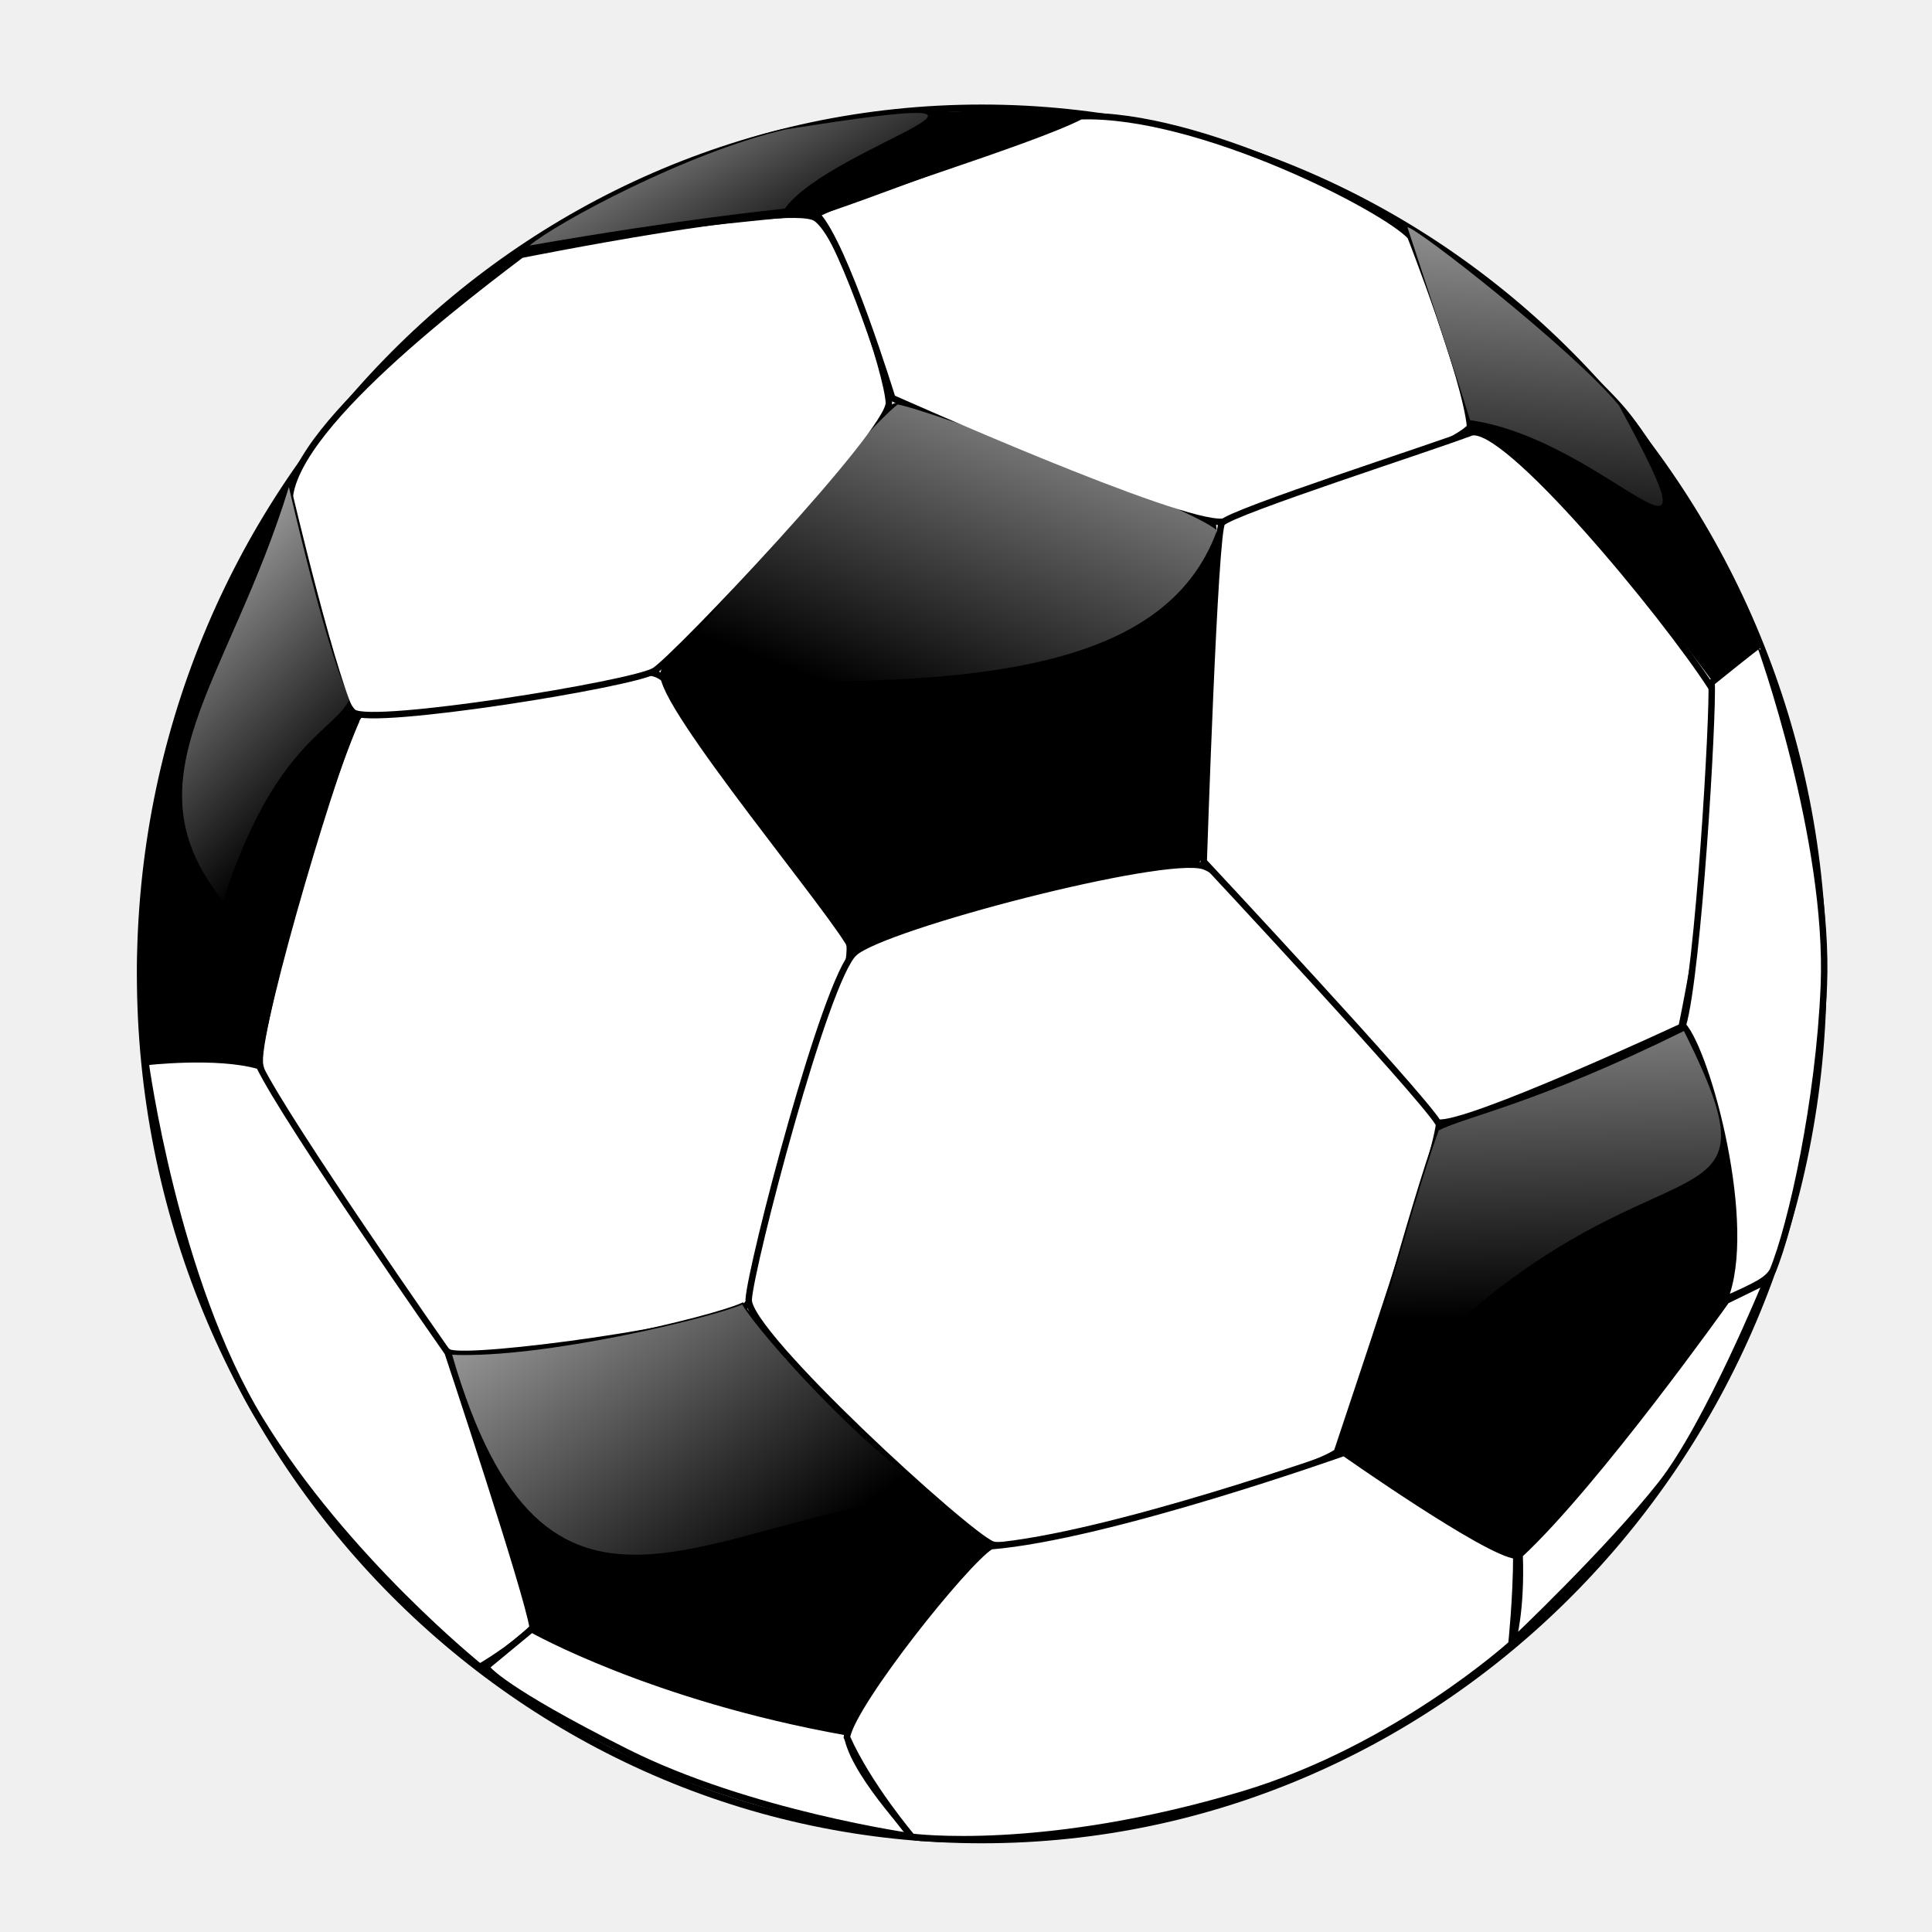
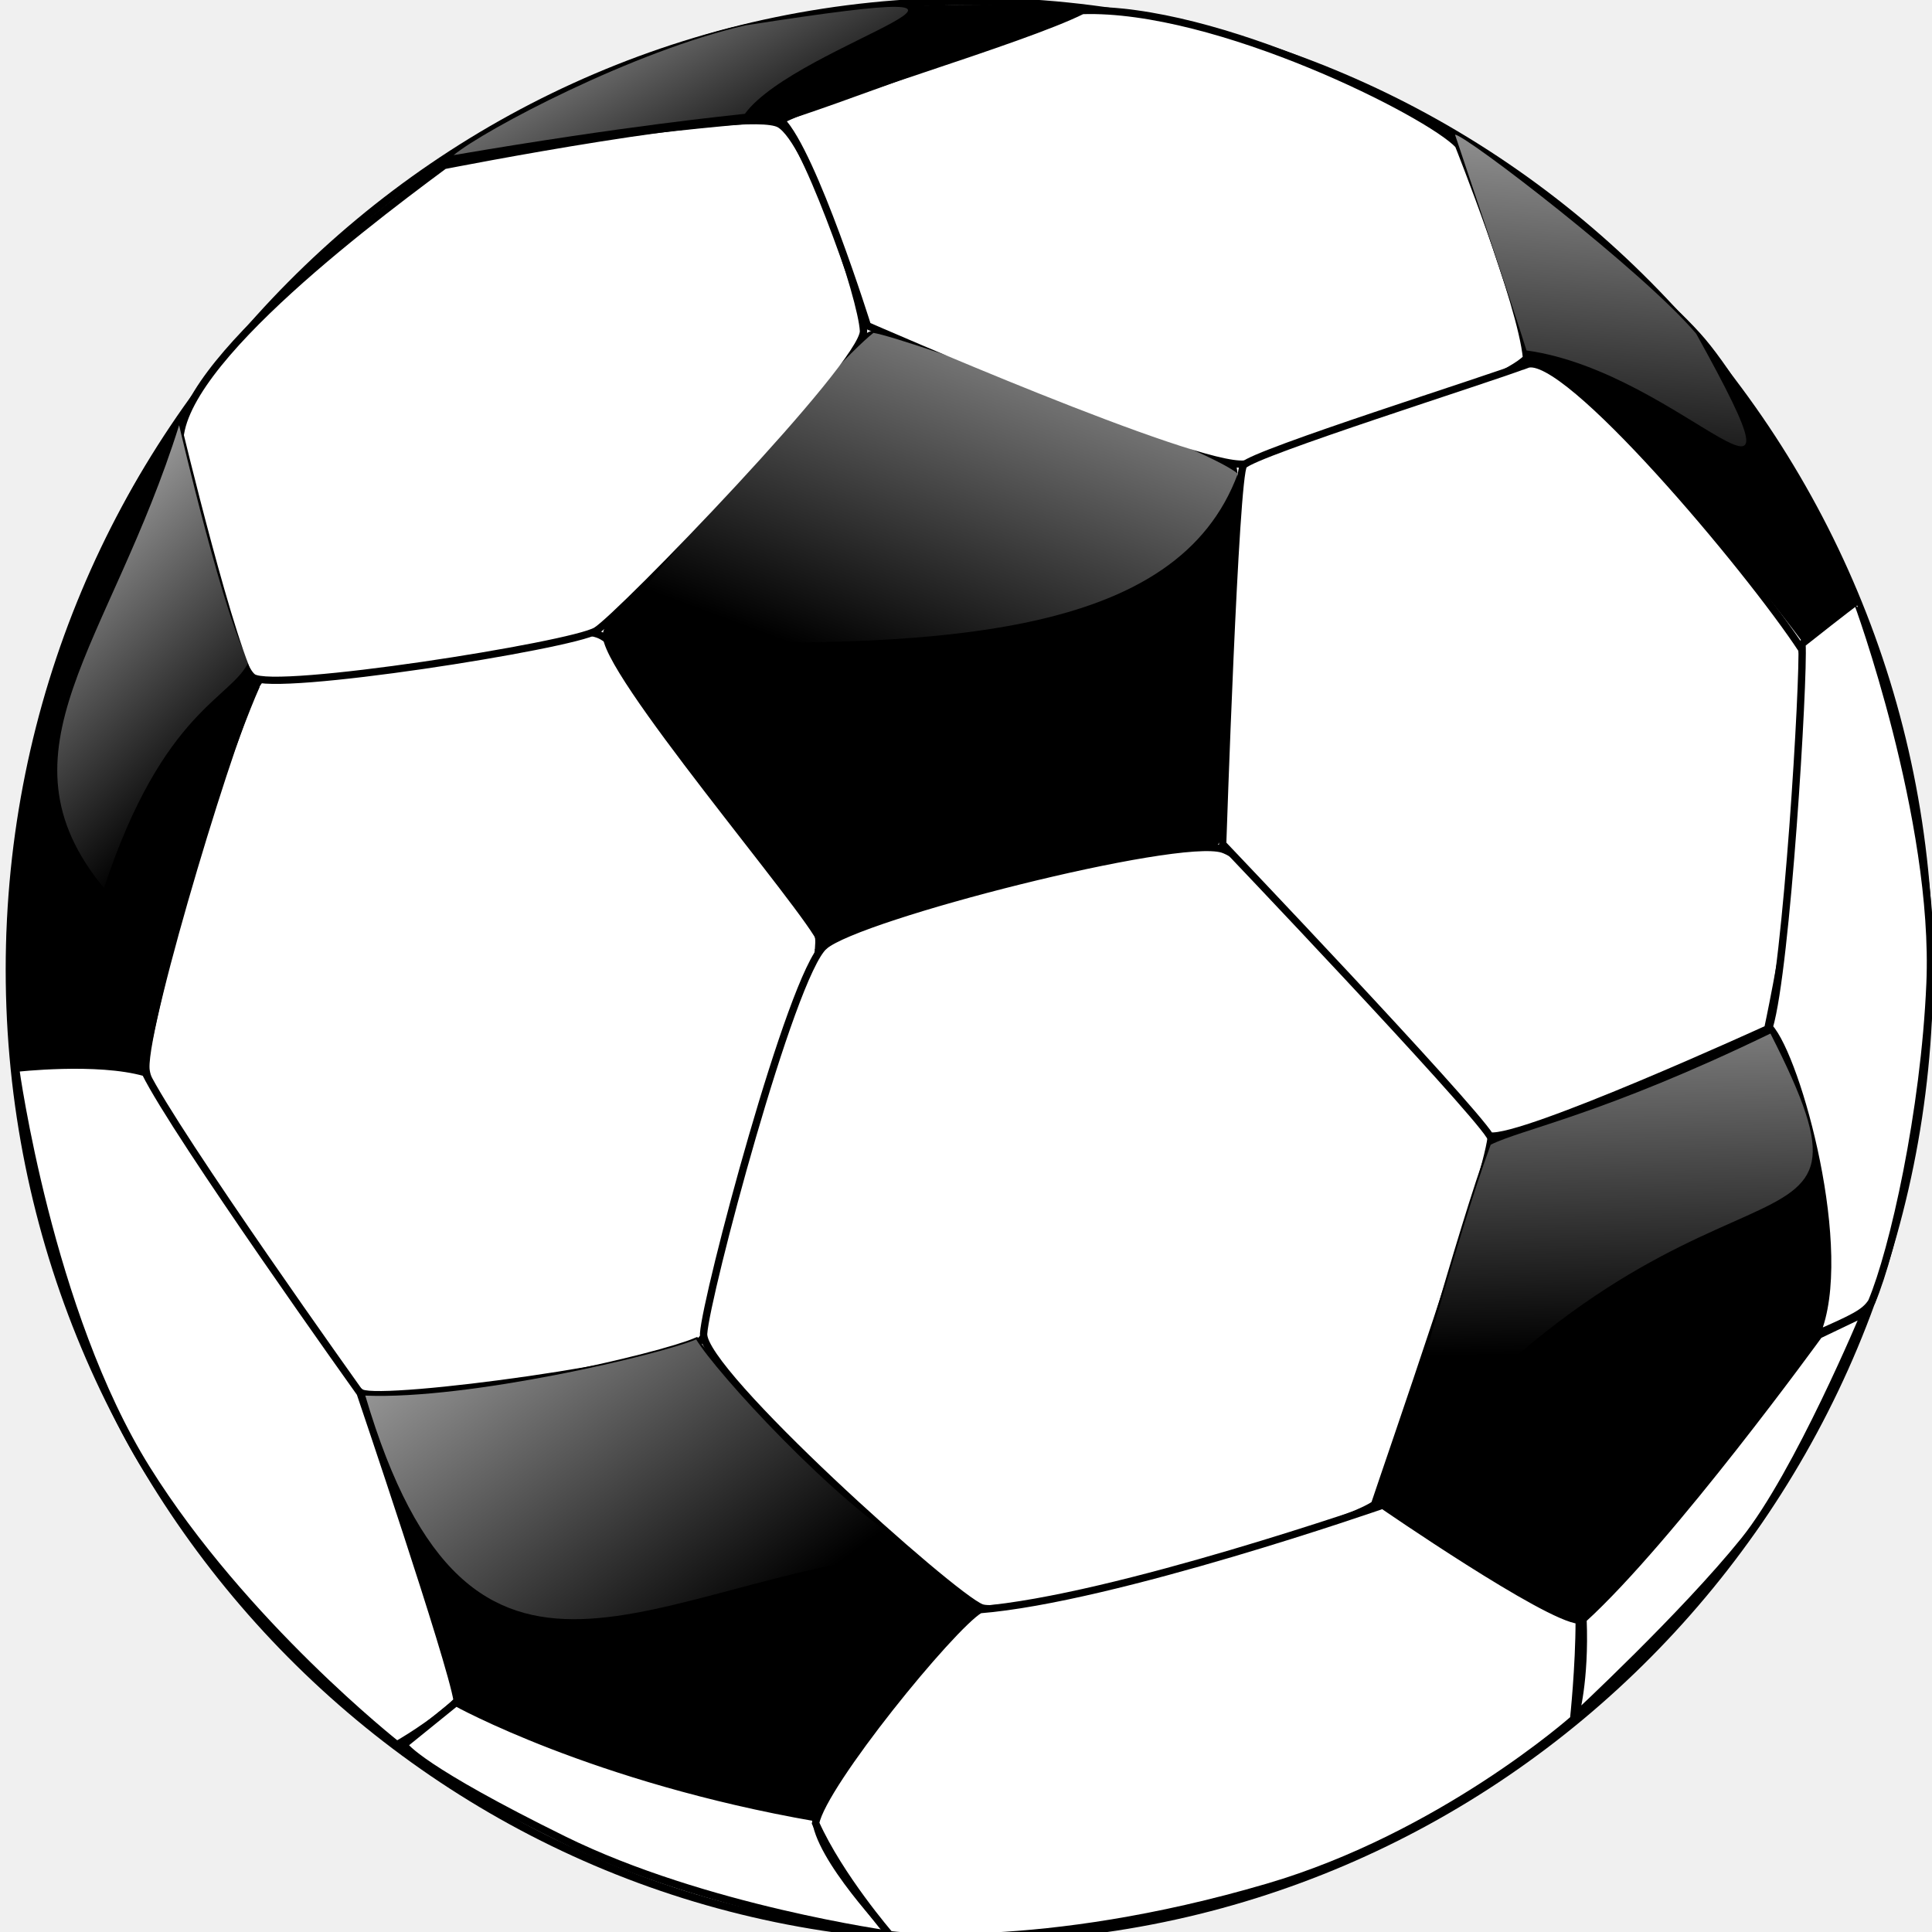
<svg xmlns="http://www.w3.org/2000/svg" xmlns:xlink="http://www.w3.org/1999/xlink" version="1.1" width="400" height="400" id="svg3187">
  <defs id="defs3189">
    <linearGradient x1="780.18" y1="645.481" x2="745.18" y2="738.367" id="linearGradient3829" xlink:href="#linearGradient3544" gradientUnits="userSpaceOnUse" gradientTransform="translate(-374,-252)" />
    <linearGradient id="linearGradient3544">
      <stop id="stop3546" style="stop-color:#ffffff;stop-opacity:1" offset="0" />
      <stop id="stop3548" style="stop-color:#ffffff;stop-opacity:0" offset="1" />
    </linearGradient>
    <linearGradient x1="225.695" y1="458.175" x2="272.144" y2="505.675" id="linearGradient3831" xlink:href="#linearGradient3544" gradientUnits="userSpaceOnUse" gradientTransform="translate(8.5,-12)" />
    <linearGradient x1="491.858" y1="501.774" x2="493.525" y2="593.774" id="linearGradient3833" xlink:href="#linearGradient3544" gradientUnits="userSpaceOnUse" gradientTransform="translate(-13,-16.5)" />
    <linearGradient x1="258.586" y1="576.954" x2="317.345" y2="655.954" id="linearGradient3835" xlink:href="#linearGradient3737" gradientUnits="userSpaceOnUse" gradientTransform="translate(1.414214,-19.09188)" />
    <linearGradient id="linearGradient3737">
      <stop id="stop3739" style="stop-color:#ffffff;stop-opacity:1" offset="0" />
      <stop id="stop3741" style="stop-color:#ffffff;stop-opacity:0" offset="1" />
    </linearGradient>
    <linearGradient x1="332.517" y1="360.376" x2="361.787" y2="412.495" id="linearGradient3837" xlink:href="#linearGradient3544" gradientUnits="userSpaceOnUse" gradientTransform="translate(-1.25,-3.25)" />
    <linearGradient x1="477.833" y1="376.637" x2="470.408" y2="466.412" id="linearGradient3839" xlink:href="#linearGradient3544" gradientUnits="userSpaceOnUse" gradientTransform="translate(-4.949747,-4.949747)" />
    <linearGradient x1="477.833" y1="376.637" x2="470.408" y2="466.412" id="linearGradient3185" xlink:href="#linearGradient3544" gradientUnits="userSpaceOnUse" gradientTransform="translate(-4.949747,-4.949747)" />
  </defs>
-   <g transform="translate(0,-652.3622)" id="layer1">
+   <g transform="matrix(1.140714,0,0,1.118301,-31.1482,-754.2659)" id="layer1">
    <g transform="matrix(1.332084,0,0,1.339773,-299.3267,151.2124)" id="g3779">
      <g id="g3781">
        <path d="m 520.229,542.235 a 125.259,127.279 0 1 1 -250.518,0 125.259,127.279 0 1 1 250.518,0 z" transform="matrix(1.044164,0,0,1.0514,-35.12116,-45.54835)" id="path3783" style="fill:none;stroke:#000000;stroke-width:1;stroke-linejoin:miter;stroke-miterlimit:4;stroke-opacity:1;stroke-dasharray:none;stroke-dashoffset:0" />
        <path d="m 280.339,484.855 c 2.744,-4.142 40.92,-9.095 46.582,-6.548 5.958,2.68 29.091,36.123 29.839,41.889 0.703,5.415 -12.166,52.096 -16.105,55.605 -3.735,3.329 -43.057,8.673 -46.171,7.244 -3.412,-1.565 -29.142,-38.642 -29.406,-44.851 -0.279,-6.561 12.62,-49.354 15.261,-53.34 z" id="path3785" style="fill:#ffffff;fill-opacity:1;fill-rule:evenodd;stroke:#000000;stroke-width:1px;stroke-linecap:butt;stroke-linejoin:miter;stroke-opacity:1" />
        <path d="m 327.857,478.076 c -1.036,4.546 27.756,38.509 29.282,42.666 10.546,-3.67 50.45,-10.287 53.575,-13.737 3.291,-3.634 3.707,-44.971 2.5,-51.786 -4.349,-3.809 -44.919,-21.452 -49.643,-18.214 -6.869,1.923 -34.664,36.461 -35.714,41.071 z" id="path3787" style="fill:#000000;fill-opacity:1;fill-rule:evenodd;stroke:#000000;stroke-width:1px;stroke-linecap:butt;stroke-linejoin:miter;stroke-opacity:1" />
        <path d="m 357.5,521.291 c 4.706,-4.156 48.076,-15.378 54.293,-13.384 6.104,1.958 35.178,33.36 36.591,39.812 -0.606,5.934 -13.871,44.567 -15.884,50.714 -4.716,3.578 -49.325,15.9 -53.571,14.286 -3.936,-1.497 -38.173,-32.622 -37.857,-37.857 0.316,-5.226 11.927,-49.596 16.429,-53.571 z" id="path3789" style="fill:#ffffff;fill-opacity:1;fill-rule:evenodd;stroke:#000000;stroke-width:1px;stroke-linecap:butt;stroke-linejoin:miter;stroke-opacity:1" />
        <path d="m 270.198,454.151 c 0,0 6.392,27.738 9.445,29.996 2.873,2.125 43.348,-4.356 46.786,-6.429 3.172,-1.912 36.637,-36.974 36.429,-41.429 -0.208,-4.456 -7.343,-26.194 -11.429,-28.571 -4.355,-2.534 -45.714,5.714 -45.714,5.714 -12.367,9.286 -40.134,30.784 -35.516,40.718 z" id="path3791" style="fill:#ffffff;fill-opacity:1;fill-rule:evenodd;stroke:#000000;stroke-width:1px;stroke-linecap:butt;stroke-linejoin:miter;stroke-opacity:1" />
        <path d="m 351.62,407.178 c 5.157,-2.856 33.02,-11.075 41.043,-15.159 18.334,-0.602 47.299,14.242 51.266,18.579 0,0 8.555,21.804 9.271,29.441 -3.377,3.821 -31.876,13.802 -38.37,14.636 -6.529,0.839 -51.439,-19.109 -51.439,-19.109 0,0 -7.384,-23.922 -11.771,-28.387 z" id="path3793" style="fill:#ffffff;fill-opacity:1;fill-rule:evenodd;stroke:#000000;stroke-width:1px;stroke-linecap:butt;stroke-linejoin:miter;stroke-opacity:1" />
        <path d="m 453.214,440.934 c 5.211,-2.058 30.315,28.267 37.496,39.381 3.381,14.915 -4.639,52.404 -4.639,52.404 0,0 -33.45,15.502 -37.864,14.805 -3.101,-4.859 -36.414,-40.336 -36.414,-40.336 0,0 1.667,-50.964 2.85,-52.327 1.514,-1.743 33.565,-11.951 38.571,-13.929 z" id="path3795" style="fill:#ffffff;fill-opacity:1;fill-rule:evenodd;stroke:#000000;stroke-width:1px;stroke-linecap:butt;stroke-linejoin:miter;stroke-opacity:1" />
        <path d="m 269.466,449.516 c 0,0 7.442,31.531 10.534,36.061 -2.275,5.244 -10.179,26.069 -15.272,52.404 -3.077,0.799 -16.871,-0.619 -16.871,-0.619 -5.777,-27.276 8.734,-72.257 21.609,-87.846 z" id="path3797" style="fill:#000000;fill-opacity:1;fill-rule:evenodd;stroke:#000000;stroke-width:1px;stroke-linecap:butt;stroke-linejoin:miter;stroke-opacity:1" />
        <path d="m 448.671,548.437 c 4.239,-2.155 15.217,-4.114 38.115,-15.361 4.684,9.825 9.543,28.985 5.714,42.5 -0.793,5.3 -32.143,39.286 -32.143,39.286 0,0 -19.625,-6.7 -27.143,-17.143 4.268,-10.443 10.634,-36.073 15.456,-49.282 z" id="path3799" style="fill:#000000;fill-opacity:1;fill-rule:evenodd;stroke:#000000;stroke-width:1px;stroke-linecap:butt;stroke-linejoin:miter;stroke-opacity:1" />
        <path d="M 294.919,583.702 C 309.017,584.292 335,578.076 340,575.934 c 2.614,4.423 27.361,30.597 38.483,37.33 -7.5,3.571 -22.054,28.027 -22.054,28.027 0,0 -44.23,-9.018 -48.295,-15.626 -4.167,-6.773 -11.755,-37.899 -13.214,-41.962 z" id="path3801" style="fill:#000000;fill-opacity:1;fill-rule:evenodd;stroke:#000000;stroke-width:1px;stroke-linecap:butt;stroke-linejoin:miter;stroke-opacity:1" />
        <path d="m 247.323,538.185 c 0,0 11.144,-1.305 17.677,0.606 4.173,8.628 29.286,44.286 29.286,44.286 0,0 12.416,37.12 13.214,42.5 -3.214,3.214 -8.214,6.071 -8.214,6.071 0,0 -20.882,-16.652 -34.107,-38.125 -13.323,-21.631 -17.855,-55.338 -17.855,-55.338 z" id="path3803" style="fill:#ffffff;fill-opacity:1;fill-rule:evenodd;stroke:#000000;stroke-width:1px;stroke-linecap:butt;stroke-linejoin:miter;stroke-opacity:1" />
        <path d="m 306.623,412.44 c 23.77,-4.118 43.153,-5.437 45.339,-5.707 2.09,-0.258 40.18,-14.728 40.18,-14.728 0,0 -27.978,-1.585 -45.714,2.5 -15.279,3.52 -35.645,14.451 -39.805,17.935 z" id="path3805" style="fill:#000000;fill-opacity:1;fill-rule:evenodd;stroke:#000000;stroke-width:1px;stroke-linecap:butt;stroke-linejoin:miter;stroke-opacity:1" />
        <path d="m 444.286,410.219 c 0,0 8.196,24.69 9.735,29.816 12.114,4.823 37.051,38.755 37.051,38.755 l 6.867,-5.361 c 0,0 -13.127,-26.508 -20.796,-35.711 -7.143,-8.571 -31.429,-27.5 -32.857,-27.5 z" id="path3807" style="fill:#000000;fill-opacity:1;fill-rule:evenodd;stroke:#000000;stroke-width:1px;stroke-linecap:butt;stroke-linejoin:miter;stroke-opacity:1" />
        <path d="m 490.73,479.534 c 5.955,-4.782 7.484,-5.903 7.484,-5.903 0.066,0 10.917,30.178 9.961,52.833 -0.748,17.734 -5.004,36.902 -7.946,43.974 -0.915,1.504 -2.539,2.27 -7.541,4.494 4.721,-11.286 -2.563,-38.135 -6.425,-42.423 2.396,-8.184 4.761,-48.068 4.467,-52.974 z" id="path3809" style="fill:#ffffff;fill-opacity:1;fill-rule:evenodd;stroke:#000000;stroke-width:1px;stroke-linecap:butt;stroke-linejoin:miter;stroke-opacity:1" />
        <path d="m 300.268,631.634 7.071,-5.808 c 0,0 18.694,10.56 48.992,15.91 0.217,5.432 10.354,16.162 10.354,16.162 0,0 -25.506,-3.536 -44.699,-13.132 -19.193,-9.596 -21.718,-12.879 -21.718,-13.132 z" id="path3811" style="fill:#ffffff;fill-opacity:1;fill-rule:evenodd;stroke:#000000;stroke-width:1px;stroke-linecap:butt;stroke-linejoin:miter;stroke-opacity:1" />
        <path d="m 378.706,612.996 c 18.238,-1.475 54.902,-14.445 54.902,-14.445 0,0 22.218,15.54 26.769,15.91 0.005,6.43 -0.758,13.637 -0.758,13.637 0,0 -17.93,16.162 -41.669,23.234 -31.238,9.305 -51.518,6.566 -51.518,6.566 0,0 -6.817,-7.995 -10.102,-15.405 1.009,-5.389 18.465,-27.124 22.375,-29.496 z" id="path3813" style="fill:#ffffff;fill-opacity:1;fill-rule:evenodd;stroke:#000000;stroke-width:1px;stroke-linecap:butt;stroke-linejoin:miter;stroke-opacity:1" />
        <path d="m 460.893,614.326 c 11.989,-11.075 32.143,-39.286 32.143,-39.286 l 6.25,-3.036 c 0,0 -9.12,22.22 -16.429,31.429 -8.189,10.318 -23.036,24.286 -23.036,24.286 0,0 1.403,-4.818 1.071,-13.393 z" id="path3815" style="fill:#ffffff;fill-opacity:1;fill-rule:evenodd;stroke:#000000;stroke-width:1px;stroke-linecap:butt;stroke-linejoin:miter;stroke-opacity:1" />
      </g>
      <path d="m 328.501,478.881 c 45.938,1.804 77.196,-0.499 85.357,-22.857 -4.349,-3.809 -44.919,-18.702 -49.643,-19.464 -5.369,4.173 -34.664,37.711 -35.714,42.321 z" id="path3817" style="fill:url(#linearGradient3829);fill-opacity:1;fill-rule:evenodd;stroke:none" />
      <path d="m 269.61,449.321 c 0,0 6.442,28.031 9.534,32.561 -2.275,5.244 -11.679,6.569 -19.772,31.404 -15.423,-18.989 0.847,-33.576 10.238,-63.965 z" id="path3819" style="fill:url(#linearGradient3831);fill-opacity:1;fill-rule:evenodd;stroke:none" />
      <path d="m 448.315,548.742 c 4.239,-2.155 15.217,-4.114 38.115,-15.361 18.374,36.565 -9.2,9.097 -53.571,64.643 4.268,-10.443 10.634,-36.073 15.456,-49.282 z" id="path3821" style="fill:url(#linearGradient3833);fill-opacity:1;fill-rule:evenodd;stroke:none" />
      <path d="m 294.977,583.415 c 14.098,0.59 40.081,-5.626 45.081,-7.769 2.614,4.423 18.861,22.597 29.983,29.33 -36.09,3.773 -60.566,28.267 -75.064,-21.562 z" id="path3823" style="fill:url(#linearGradient3835);fill-opacity:1;fill-rule:evenodd;stroke:none" />
      <path d="m 307.017,411.995 c 23.77,-4.118 37.496,-5.437 39.682,-5.707 7.089,-9.876 46.192,-19.513 0.123,-12.228 -15.279,3.52 -35.645,14.451 -39.805,17.935 z" id="path3825" style="fill:url(#linearGradient3837);fill-opacity:1;fill-rule:evenodd;stroke:none" />
      <path d="m 443.456,409.173 c 0,0 8.196,24.69 9.735,29.816 21.503,2.999 40.58,29.617 23.122,-2.316 -7.143,-8.571 -31.429,-27.5 -32.857,-27.5 z" id="path3827" style="fill:url(#linearGradient3185);fill-opacity:1;fill-rule:evenodd;stroke:none" />
    </g>
  </g>
</svg>
